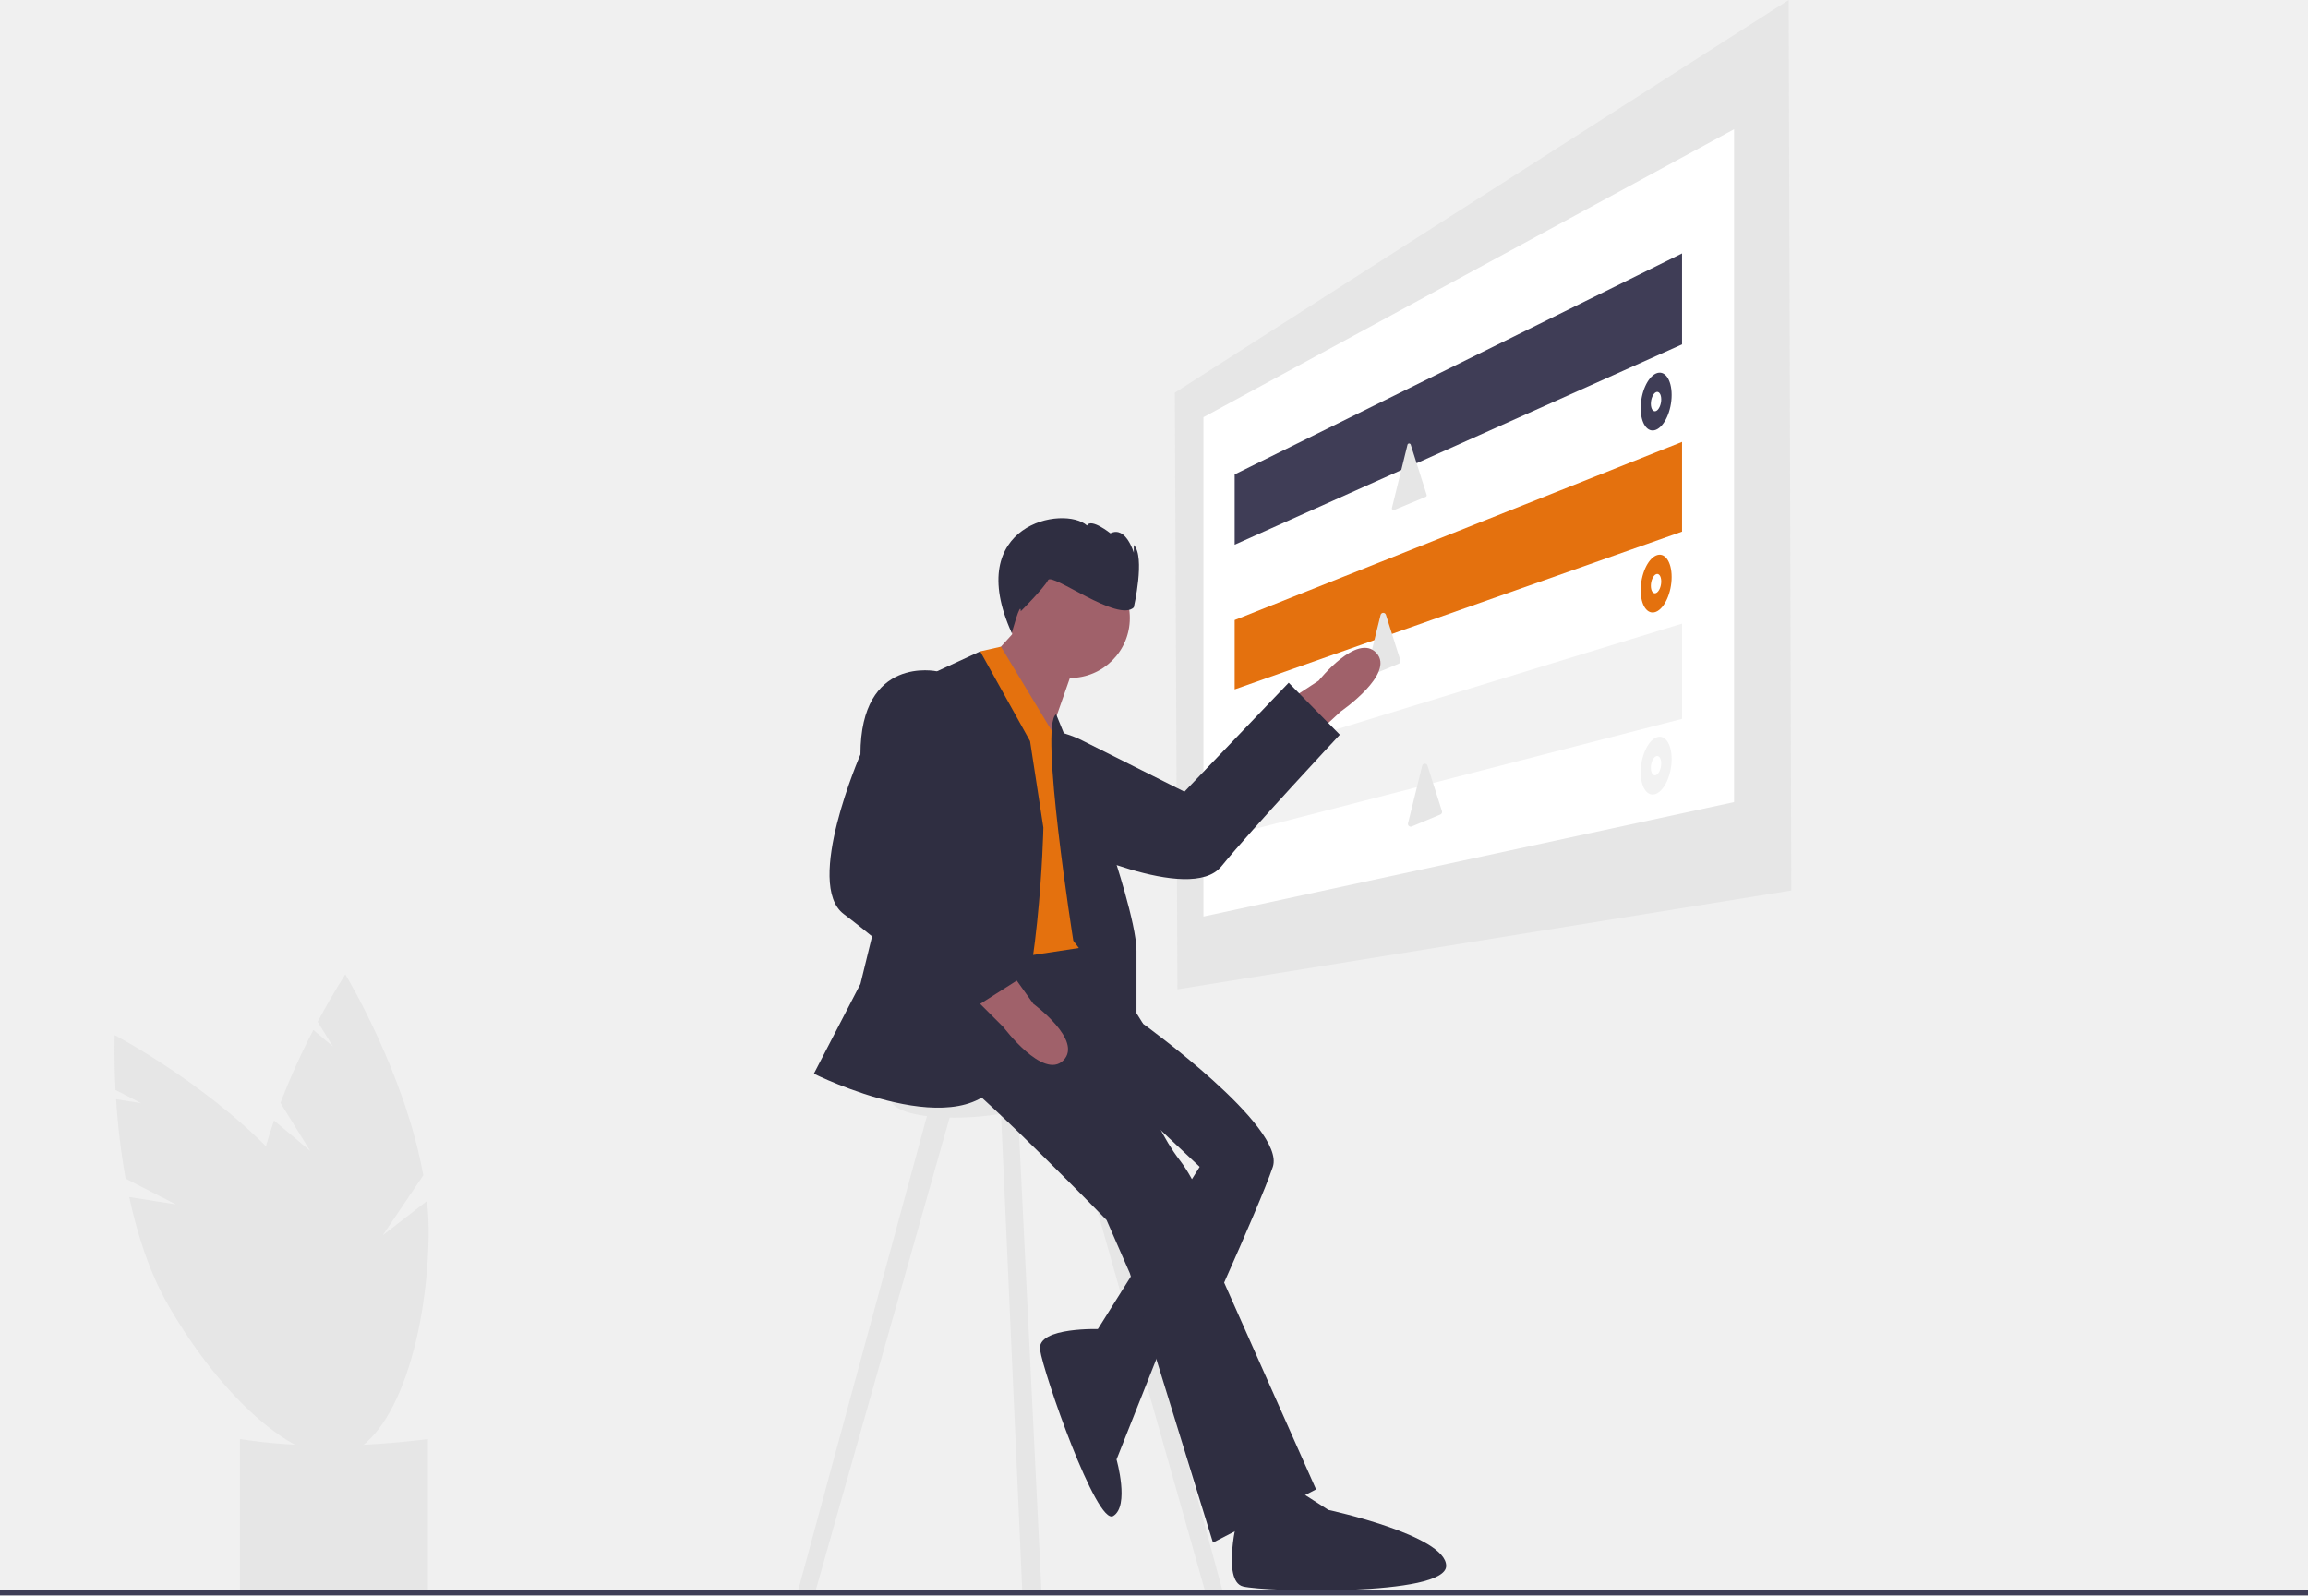
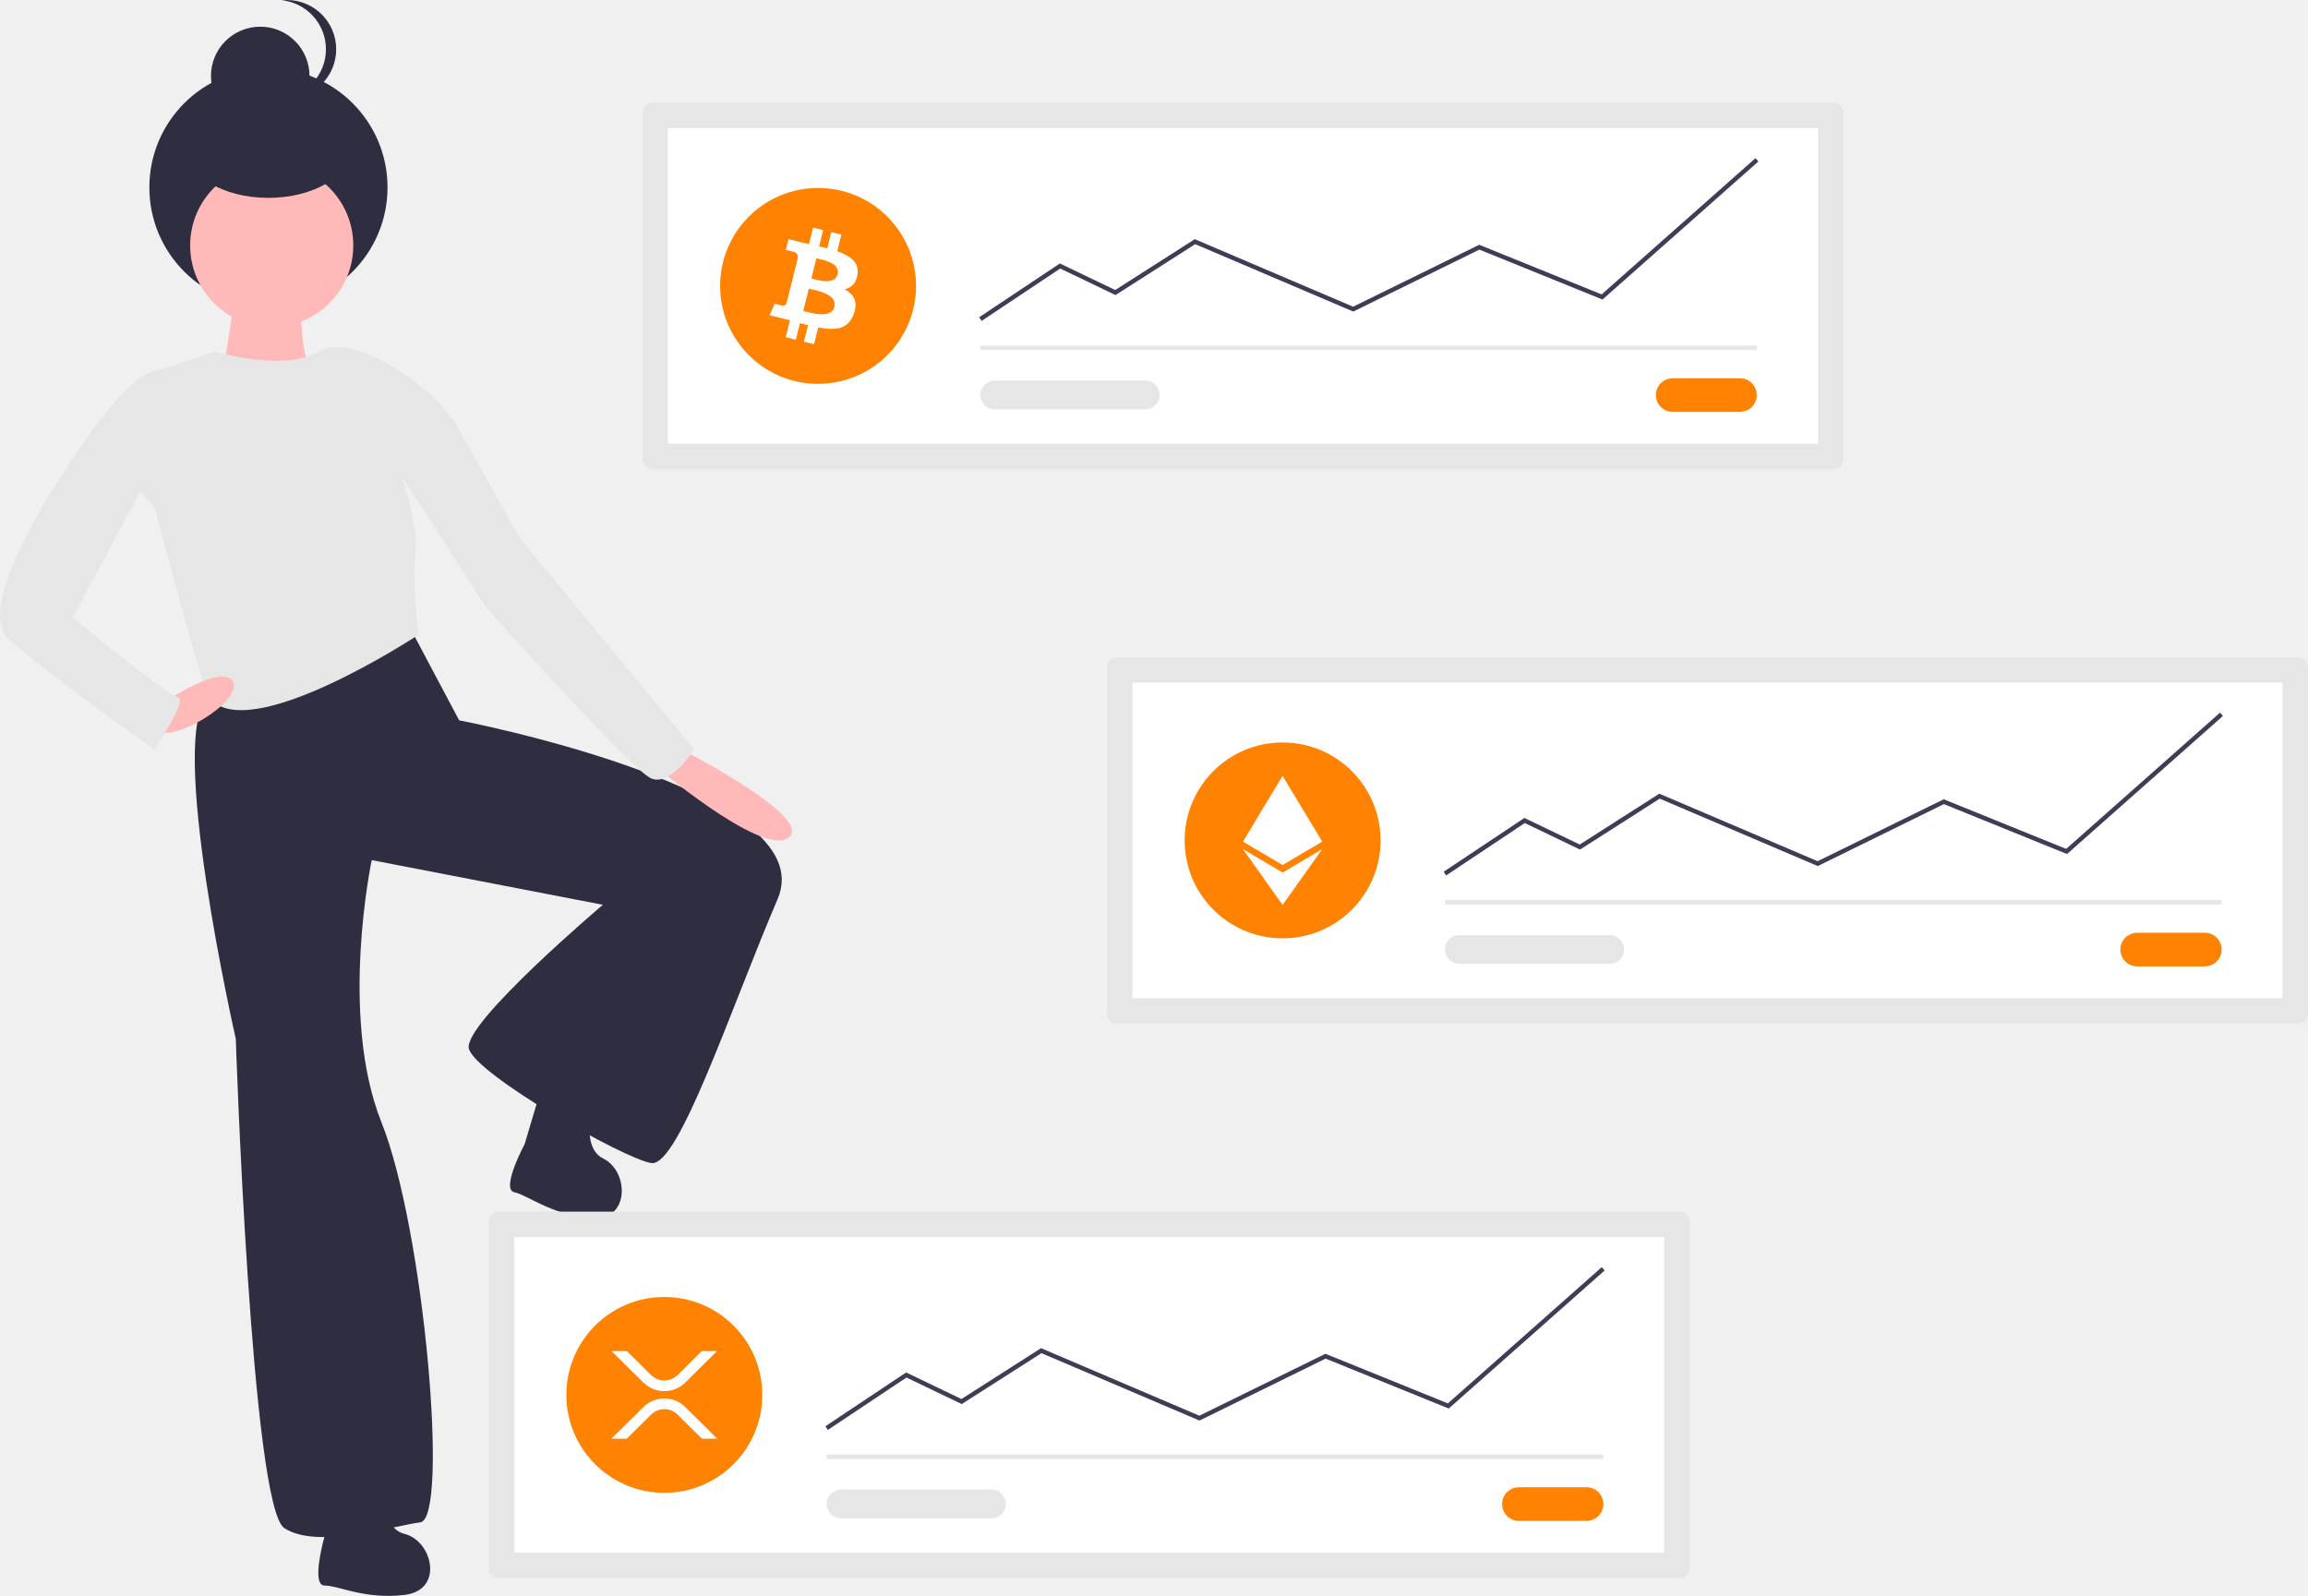
- <svg xmlns="http://www.w3.org/2000/svg" id="f6c00235-76cc-41ae-84b2-bfc054d83f77" data-name="Layer 1" width="888" height="613.913" viewBox="0 0 888 613.913">
-   <path d="M275.323,585.885l-11.419-18.452a273.134,273.134,0,0,1,12.662-28.062l7.497,6.309-5.847-9.447c5.979-11.205,10.648-18.246,10.648-18.246s22.888,37.724,29.991,77.321l-15.595,23.069,17.015-13.186a110.503,110.503,0,0,1,.64,13.872c-.94,46.708-16.957,84.264-35.774,83.886s-33.31-38.55-32.37-85.257c.291-14.48,3.872-29.563,8.673-43.485Z" transform="translate(-156 -143.0437)" fill="#e6e6e6" />
-   <path d="M223.65,606.483l-19.313-9.893a273.133,273.133,0,0,1-3.667-30.567l9.679,1.525-9.889-5.065c-.674-12.682-.317-21.123-.317-21.123s39.093,20.463,65.641,50.688l-1.425,27.809,7.75-20.083a110.501,110.501,0,0,1,7.718,11.545c23.338,40.47,29.041,80.899,12.736,90.302s-48.441-15.782-71.78-56.252c-7.235-12.546-11.966-27.309-15.053-41.709Z" transform="translate(-156 -143.0437)" fill="#e6e6e6" />
-   <path d="M320.626,755.851c-22.254,1.424-46.502-.083-72.298,0V696.79c22.731,3.539,46.971,3.175,72.298,0Z" transform="translate(-156 -143.0437)" fill="#e6e6e6" />
-   <polygon points="689.193 342.668 453.019 380.696 452.018 151.095 688.192 0 689.193 342.668" fill="#e6e6e6" />
-   <polygon points="667.176 308.643 463.026 352.675 463.026 160.534 667.176 49.73 667.176 308.643" fill="#fff" />
-   <polygon points="647.162 132.514 475.035 209.595 475.035 182.55 647.162 97.517 647.162 132.514" fill="#3f3d56" />
-   <polygon points="647.162 204.567 475.035 265.277 475.035 238.592 647.162 170.035 647.162 204.567" fill="#e4710e" />
-   <path d="M697.536,314.176a.645.645,0,0,1,1.241-.041l2.787,8.783,3.339,10.522a.645.645,0,0,1-.367.79l-6.452,2.689-5.671,2.363a.645.645,0,0,1-.874-.75l3.102-12.597Z" transform="translate(-156 -143.0437)" fill="#e6e6e6" />
-   <path d="M687.185,379.667a1.065,1.065,0,0,1,2.048-.067l2.336,7.363,3.223,10.156a1.065,1.065,0,0,1-.605,1.305l-6.097,2.541-4.903,2.043a1.065,1.065,0,0,1-1.443-1.237l2.903-11.79Z" transform="translate(-156 -143.0437)" fill="#e6e6e6" />
-   <polygon points="647.162 276.62 475.035 320.959 475.035 292.631 647.162 239.964 647.162 276.62" fill="#f2f2f2" />
-   <path d="M799.159,295.026c0,6.027-2.7,12.02-6.004,13.374-3.275,1.343-5.909-2.386-5.909-8.318s2.634-11.896,5.909-13.334C796.459,285.298,799.159,288.999,799.159,295.026Z" transform="translate(-156 -143.0437)" fill="#3f3d56" />
-   <path d="M795.156,296.724c0,2.009-.897,4.014-2.001,4.477-1.101.462-1.991-.785-1.991-2.783s.89-4,1.991-4.473C794.258,293.472,795.156,294.715,795.156,296.724Z" transform="translate(-156 -143.0437)" fill="#fff" />
-   <path d="M799.159,365.077c0,6.027-2.7,12.02-6.004,13.374-3.275,1.342-5.909-2.386-5.909-8.318s2.634-11.896,5.909-13.334C796.459,355.349,799.159,359.05,799.159,365.077Z" transform="translate(-156 -143.0437)" fill="#e4710e" />
-   <path d="M795.156,366.776c0,2.009-.897,4.014-2.001,4.477-1.101.462-1.991-.785-1.991-2.783s.89-4,1.991-4.473C794.258,363.523,795.156,364.767,795.156,366.776Z" transform="translate(-156 -143.0437)" fill="#fff" />
-   <path d="M799.159,435.128c0,6.027-2.7,12.02-6.004,13.374-3.275,1.342-5.909-2.386-5.909-8.318s2.634-11.896,5.909-13.334C796.459,425.401,799.159,429.101,799.159,435.128Z" transform="translate(-156 -143.0437)" fill="#f2f2f2" />
-   <path d="M795.156,436.827c0,2.009-.897,4.014-2.001,4.477-1.101.462-1.991-.785-1.991-2.783s.89-4,1.991-4.473C794.258,433.575,795.156,434.818,795.156,436.827Z" transform="translate(-156 -143.0437)" fill="#fff" />
-   <path d="M703.185,437.713a1.065,1.065,0,0,1,2.048-.067l2.336,7.363,3.223,10.156a1.065,1.065,0,0,1-.605,1.305l-6.097,2.541-4.903,2.043a1.065,1.065,0,0,1-1.443-1.237l2.903-11.79Z" transform="translate(-156 -143.0437)" fill="#e6e6e6" />
-   <path d="M662.558,425.399l9.311-8.589s21.077-14.518,13.715-22.499-22.201,10.63-22.201,10.63l-9.208,6.032Z" transform="translate(-156 -143.0437)" fill="#a0616a" />
-   <path d="M539.45,429.396l-5.424,7.465s-7.58,29.15,30.778,30.698c0,0,48.989,23.749,61.115,8.87s45.588-50.669,45.588-50.669L651.824,405.756l-40.113,41.925-38.915-19.5S552.752,417.126,539.45,429.396Z" transform="translate(-156 -143.0437)" fill="#2f2e41" />
-   <polygon points="357.923 424.679 307.135 611.796 313.533 613.076 366.88 424.679 357.923 424.679" fill="#e6e6e6" />
-   <polygon points="419.494 424.679 470.281 611.796 463.883 613.076 410.536 424.679 419.494 424.679" fill="#e6e6e6" />
-   <polygon points="384.795 420.84 393.312 612.109 400.708 612.438 391.194 418.28 384.795 420.84" fill="#e6e6e6" />
-   <path d="M564.469,560.857c0,4.851-13.281,10.059-30.712,11.733-18.708,1.796-34.911-1.119-34.911-6.634s16.203-10.948,34.911-12.059C551.188,552.862,564.469,556.006,564.469,560.857Z" transform="translate(-156 -143.0437)" fill="#e6e6e6" />
-   <path d="M583.024,528.053l12.796,8.958s55.025,39.669,49.906,55.025-33.271,76.779-33.271,76.779l-35.83-11.517,40.949-65.262-21.754-20.474-11.517-28.152Z" transform="translate(-156 -143.0437)" fill="#2f2e41" />
-   <path d="M533.118,505.019s-25.593,39.669-10.237,51.186S581.744,612.51,581.744,612.51l8.958,20.474,31.991,103.652,39.669-20.474-35.83-80.618s-3.839-29.432-16.635-46.067-17.915-40.949-17.915-40.949l3.839-11.517-22.913-36.661Z" transform="translate(-156 -143.0437)" fill="#2f2e41" />
-   <path d="M602.708,661.482l-23-7s-24.837-1.023-23.557,7.935,21.754,67.821,28.152,63.983,1.28-21.754,1.28-21.754Z" transform="translate(-156 -143.0437)" fill="#2f2e41" />
-   <polygon points="395.672 237.21 382.876 251.286 403.35 284.557 412.308 258.964 395.672 237.21" fill="#a0616a" />
-   <path d="M563.829,429.52l-22.728-37.638-7.983,1.808v12.797l-2.559,107.491,42.228-6.398S575.346,438.478,563.829,429.52Z" transform="translate(-156 -143.0437)" fill="#e4710e" />
-   <path d="M552.312,428.24l-19.195-34.551-16.635,7.678-29.432,120.287L469.135,556.205s58.864,29.432,72.94,0,15.356-94.694,15.356-94.694Z" transform="translate(-156 -143.0437)" fill="#2f2e41" />
-   <path d="M524.16,406.486l-7.678-5.119s-29.432-6.398-29.432,31.991c0,0-21.754,49.906-6.398,61.423s52.466,43.508,52.466,43.508l19.195-20.474-43.508-38.39,17.915-39.669S536.956,419.283,524.16,406.486Z" transform="translate(-156 -143.0437)" fill="#2f2e41" />
-   <path d="M533.118,529.333l8.958,8.958s15.356,20.474,23.034,12.797S553.592,529.333,553.592,529.333l-6.398-8.958Z" transform="translate(-156 -143.0437)" fill="#a0616a" />
-   <path d="M562.346,417.907l21.958,53.841s8.958,26.873,8.958,37.11V537.011l-24.313-31.991S555.743,421.65,562.346,417.907Z" transform="translate(-156 -143.0437)" fill="#2f2e41" />
-   <path d="M632.258,726.431s-6.339,24.96,1.981,27.073,78.129,3.901,78.173-7.897S667.105,724.062,667.105,724.062L650.351,713.312Z" transform="translate(-156 -143.0437)" fill="#2f2e41" />
-   <circle cx="411.668" cy="237.85" r="23.034" fill="#a0616a" />
-   <path d="M592.23,376.757s4.499-19.497,0-23.996v2.999s-2.999-10.498-8.998-7.499c0,0-7.499-5.999-8.998-2.999-8.824-7.978-47.953-.499-28.959,41.389,0,0,3.463-12.894,3.463-8.395,0,0,8.998-8.998,10.498-11.998S586.231,382.756,592.23,376.757Z" transform="translate(-156 -143.0437)" fill="#2f2e41" />
-   <rect y="611.672" width="888" height="2.241" fill="#3f3d56" />
+ <svg xmlns="http://www.w3.org/2000/svg" id="ae8e3b67-68ad-47ca-99a9-8e5b053c0a6f" data-name="Layer 1" width="974.755" height="674.095" viewBox="0 0 974.755 674.095">
+   <path d="M200.719,407.361c-18.046,14.765,11.484,144.368,11.484,144.368s6.562,197.686,20.507,206.709,45.115-.82,57.419-2.461,1.641-123.861-16.405-168.976S269.622,476.264,269.622,476.264l97.612,18.866s-59.06,50.037-56.599,60.7,65.622,46.755,77.106,48.396,33.631-65.622,53.318-111.557-134.525-75.465-134.525-75.465l-21.327-40.193S218.765,392.596,200.719,407.361Z" transform="translate(-112.6223 -112.9526)" fill="#2f2e41" />
+   <path d="M249.71,761.841s-5.952,20.833,0,20.833,16.865,5.952,33.73,3.968,11.905-22.817,0-25.794-8.929-26.786-8.929-26.786c-3.968-7.936-22.817,1.984-22.817,1.984Z" transform="translate(-112.6223 -112.9526)" fill="#2f2e41" />
+   <path d="M334.216,596.174s-10.212,19.109-4.393,20.365,15.23,9.375,32.135,10.992,16.449-19.794,5.439-25.214-3.079-28.066-3.079-28.066c-2.205-8.595-22.723-2.872-22.723-2.872Z" transform="translate(-112.6223 -112.9526)" fill="#2f2e41" />
+   <path d="M211.793,229.772c1.641,3.281-5.742,44.295-5.742,44.295l6.562,11.484s37.733-14.765,31.991-17.226-4.922-32.811-4.922-32.811S210.152,226.491,211.793,229.772Z" transform="translate(-112.6223 -112.9526)" fill="#ffb9b9" />
+   <circle cx="113.373" cy="79.168" r="50.294" fill="#2f2e41" />
+   <circle cx="109.904" cy="32.084" r="20.811" fill="#2f2e41" />
+   <path d="M231.631,154.463a21.044,21.044,0,0,0,2.168.113,20.811,20.811,0,1,0,0-41.623,21.044,21.044,0,0,0-2.168.113,20.812,20.812,0,0,1,0,41.398Z" transform="translate(-112.6223 -112.9526)" fill="#2f2e41" />
+   <circle cx="114.756" cy="103.695" r="34.451" fill="#ffb9b9" />
+   <path d="M177.751,269.555c-10.664,2.461-28.71,28.71-28.71,28.71L177.751,326.974s20.507,77.106,22.968,80.387c16.122,21.496,88.589-26.249,88.589-26.249s-2.871-23.378-1.23-34.862c1.578-11.045-6.152-33.221-6.152-33.221s27.069-11.484,21.327-22.968-41.014-37.733-55.779-28.71-44.295,0-44.295,0S188.415,267.094,177.751,269.555Z" transform="translate(-112.6223 -112.9526)" fill="#e6e6e6" />
+   <path d="M387.331,434.84s46.755,40.193,58.239,31.991-44.295-36.912-44.295-36.912Z" transform="translate(-112.6223 -112.9526)" fill="#ffb9b9" />
+   <path d="M177.341,420.895c6.562,7.382,37.733-11.484,33.736-19.862s-28.815,8.378-28.815,8.378S170.779,413.513,177.341,420.895Z" transform="translate(-112.6223 -112.9526)" fill="#ffb9b9" />
+   <path d="M177.751,309.748l-34.451,63.981s39.373,32.811,44.295,33.631-9.843,22.147-9.843,22.147-44.295-31.17-61.52-46.756,32.811-84.488,32.811-84.488l14.765-9.023Z" transform="translate(-112.6223 -112.9526)" fill="#e6e6e6" />
+   <path d="M277.825,307.288,318.018,369.628s61.52,68.903,69.723,72.184,18.046-12.304,18.046-12.304l-73.824-89.41-27.889-50.037-10.664-4.101Z" transform="translate(-112.6223 -112.9526)" fill="#e6e6e6" />
+   <ellipse cx="113.373" cy="62.762" rx="34.686" ry="20.811" fill="#2f2e41" />
+   <path d="M323.299,624.742a4.293,4.293,0,0,0-4.288,4.288V775.274a4.293,4.293,0,0,0,4.288,4.288h498.669a4.293,4.293,0,0,0,4.288-4.288V629.03a4.293,4.293,0,0,0-4.288-4.288Z" transform="translate(-112.6223 -112.9526)" fill="#e6e6e6" />
+   <path d="M329.757,768.817H815.51V635.487H329.757Z" transform="translate(-112.6223 -112.9526)" fill="#fff" />
+   <path d="M754.196,741.157a7.103,7.103,0,1,0,0,14.205H782.607a7.103,7.103,0,1,0,0-14.205H754.196Z" transform="translate(-112.6223 -112.9526)" fill="#ff8200" />
+   <rect x="349.122" y="614.428" width="327.965" height="1.869" fill="#e6e6e6" />
+   <circle cx="280.567" cy="589.2" r="41.369" fill="#ff8200" />
+   <polygon points="349.64 603.993 348.604 602.438 382.684 579.717 406.054 590.935 439.669 569.459 506.537 597.983 559.787 571.825 611.495 592.788 676.468 535.241 677.707 536.64 611.867 594.956 559.86 573.871 506.591 600.038 439.843 571.565 406.184 593.071 382.835 581.864 349.64 603.993" fill="#3f3d56" />
+   <path d="M467.818,742.134a6.073,6.073,0,1,0,0,12.147h63.537a6.073,6.073,0,0,0,0-12.147Z" transform="translate(-112.6223 -112.9526)" fill="#e6e6e6" />
+   <path d="M408.989,683.645h6.464l-13.45,13.311a12.558,12.558,0,0,1-17.631,0l-13.449-13.311h6.464l10.217,10.112a7.954,7.954,0,0,0,11.167,0ZM377.305,720.659h-6.464l13.533-13.393a12.558,12.558,0,0,1,17.631,0l13.533,13.393h-6.464l-10.302-10.194a7.954,7.954,0,0,0-11.167,0Z" transform="translate(-112.6223 -112.9526)" fill="#fff" />
+   <path d="M388.234,156.307a4.293,4.293,0,0,0-4.288,4.288V306.839a4.293,4.293,0,0,0,4.288,4.288H886.903a4.293,4.293,0,0,0,4.288-4.288V160.595a4.293,4.293,0,0,0-4.288-4.288Z" transform="translate(-112.6223 -112.9526)" fill="#e6e6e6" />
+   <path d="M394.692,300.382H880.446V167.052H394.692Z" transform="translate(-112.6223 -112.9526)" fill="#fff" />
+   <path d="M819.132,272.722a7.103,7.103,0,1,0,0,14.205h28.411a7.103,7.103,0,0,0,0-14.205H819.132Z" transform="translate(-112.6223 -112.9526)" fill="#ff8200" />
+   <rect x="414.057" y="145.993" width="327.965" height="1.869" fill="#e6e6e6" />
+   <circle cx="345.502" cy="120.764" r="41.369" fill="#ff8200" />
+   <polygon points="414.575 135.557 413.539 134.002 447.619 111.282 470.989 122.5 504.604 101.024 505.058 101.217 571.472 129.548 624.722 103.39 676.43 124.353 741.403 66.805 742.642 68.204 676.802 126.52 624.795 105.436 571.527 131.603 504.779 103.13 471.119 124.635 447.77 113.427 414.575 135.557" fill="#3f3d56" />
+   <path d="M532.753,273.699a6.073,6.073,0,0,0,0,12.147h63.537a6.073,6.073,0,1,0,0-12.147Z" transform="translate(-112.6223 -112.9526)" fill="#e6e6e6" />
+   <path d="M474.769,228.888c.773-5.177-3.168-7.96-8.558-9.816l1.748-7.013-4.27-1.064-1.702,6.828c-1.121-.28-2.274-.543-3.419-.805l1.714-6.873-4.266-1.064-1.75,7.01c-.929-.212-1.841-.421-2.726-.641l.005-.022-5.887-1.47-1.136,4.559s3.167.726,3.1.771a2.27,2.27,0,0,1,1.989,2.483l-1.991,7.989a3.538,3.538,0,0,1,.444.142l-.45-.112-2.793,11.191a1.554,1.554,0,0,1-1.956,1.014c.043.062-3.103-.774-3.103-.774l-2.119,4.888,5.556,1.385c1.033.259,2.046.53,3.042.785l-1.767,7.094,4.264,1.064,1.751-7.018c1.164.316,2.294.608,3.401.883l-1.743,6.985,4.269,1.064,1.767-7.08c7.279,1.377,12.754.822,15.055-5.76,1.857-5.301-.091-8.359-3.921-10.354,2.789-.646,4.89-2.48,5.45-6.27Zm-9.754,13.677c-1.32,5.301-10.244,2.436-13.139,1.717l2.344-9.397c2.894.722,12.171,2.152,10.796,7.68Zm1.319-13.753c-1.204,4.822-8.632,2.372-11.043,1.771l2.125-8.523C459.827,222.661,467.589,223.782,466.334,228.812Z" transform="translate(-112.6223 -112.9526)" fill="#fff" />
+   <path d="M584.421,390.524a4.293,4.293,0,0,0-4.288,4.288V541.057a4.293,4.293,0,0,0,4.288,4.288h498.669a4.293,4.293,0,0,0,4.288-4.288V394.812a4.293,4.293,0,0,0-4.288-4.288Z" transform="translate(-112.6223 -112.9526)" fill="#e6e6e6" />
+   <path d="M590.878,534.6h485.754V401.27H590.878Z" transform="translate(-112.6223 -112.9526)" fill="#fff" />
+   <path d="M1015.318,506.94a7.103,7.103,0,1,0,0,14.205h28.411a7.103,7.103,0,1,0,0-14.205h-28.411Z" transform="translate(-112.6223 -112.9526)" fill="#ff8200" />
+   <rect x="610.244" y="380.21" width="327.965" height="1.869" fill="#e6e6e6" />
+   <circle cx="541.689" cy="354.982" r="41.369" fill="#ff8200" />
+   <polygon points="610.762 369.775 609.725 368.22 643.805 345.5 667.176 356.718 700.79 335.242 701.245 335.435 767.658 363.766 820.909 337.608 872.617 358.57 937.59 301.023 938.829 302.423 872.989 360.738 820.982 339.654 767.713 365.821 700.966 337.348 667.305 358.853 643.957 347.646 610.762 369.775" fill="#3f3d56" />
+   <path d="M728.939,507.917a6.073,6.073,0,0,0,0,12.147h63.537a6.073,6.073,0,1,0,0-12.147Z" transform="translate(-112.6223 -112.9526)" fill="#e6e6e6" />
+   <polygon points="541.684 382.247 558.431 358.662 541.684 368.55 541.684 368.55 524.947 358.662 541.683 382.247 541.683 382.247 541.684 382.247 541.684 382.247 541.684 382.247" fill="#fff" />
+   <polygon points="541.683 365.381 541.683 365.381 541.684 365.381 541.684 365.381 558.421 355.488 541.684 327.717 541.684 327.717 541.684 327.717 541.683 327.717 541.683 327.717 524.947 355.488 541.683 365.381" fill="#fff" />
</svg>
